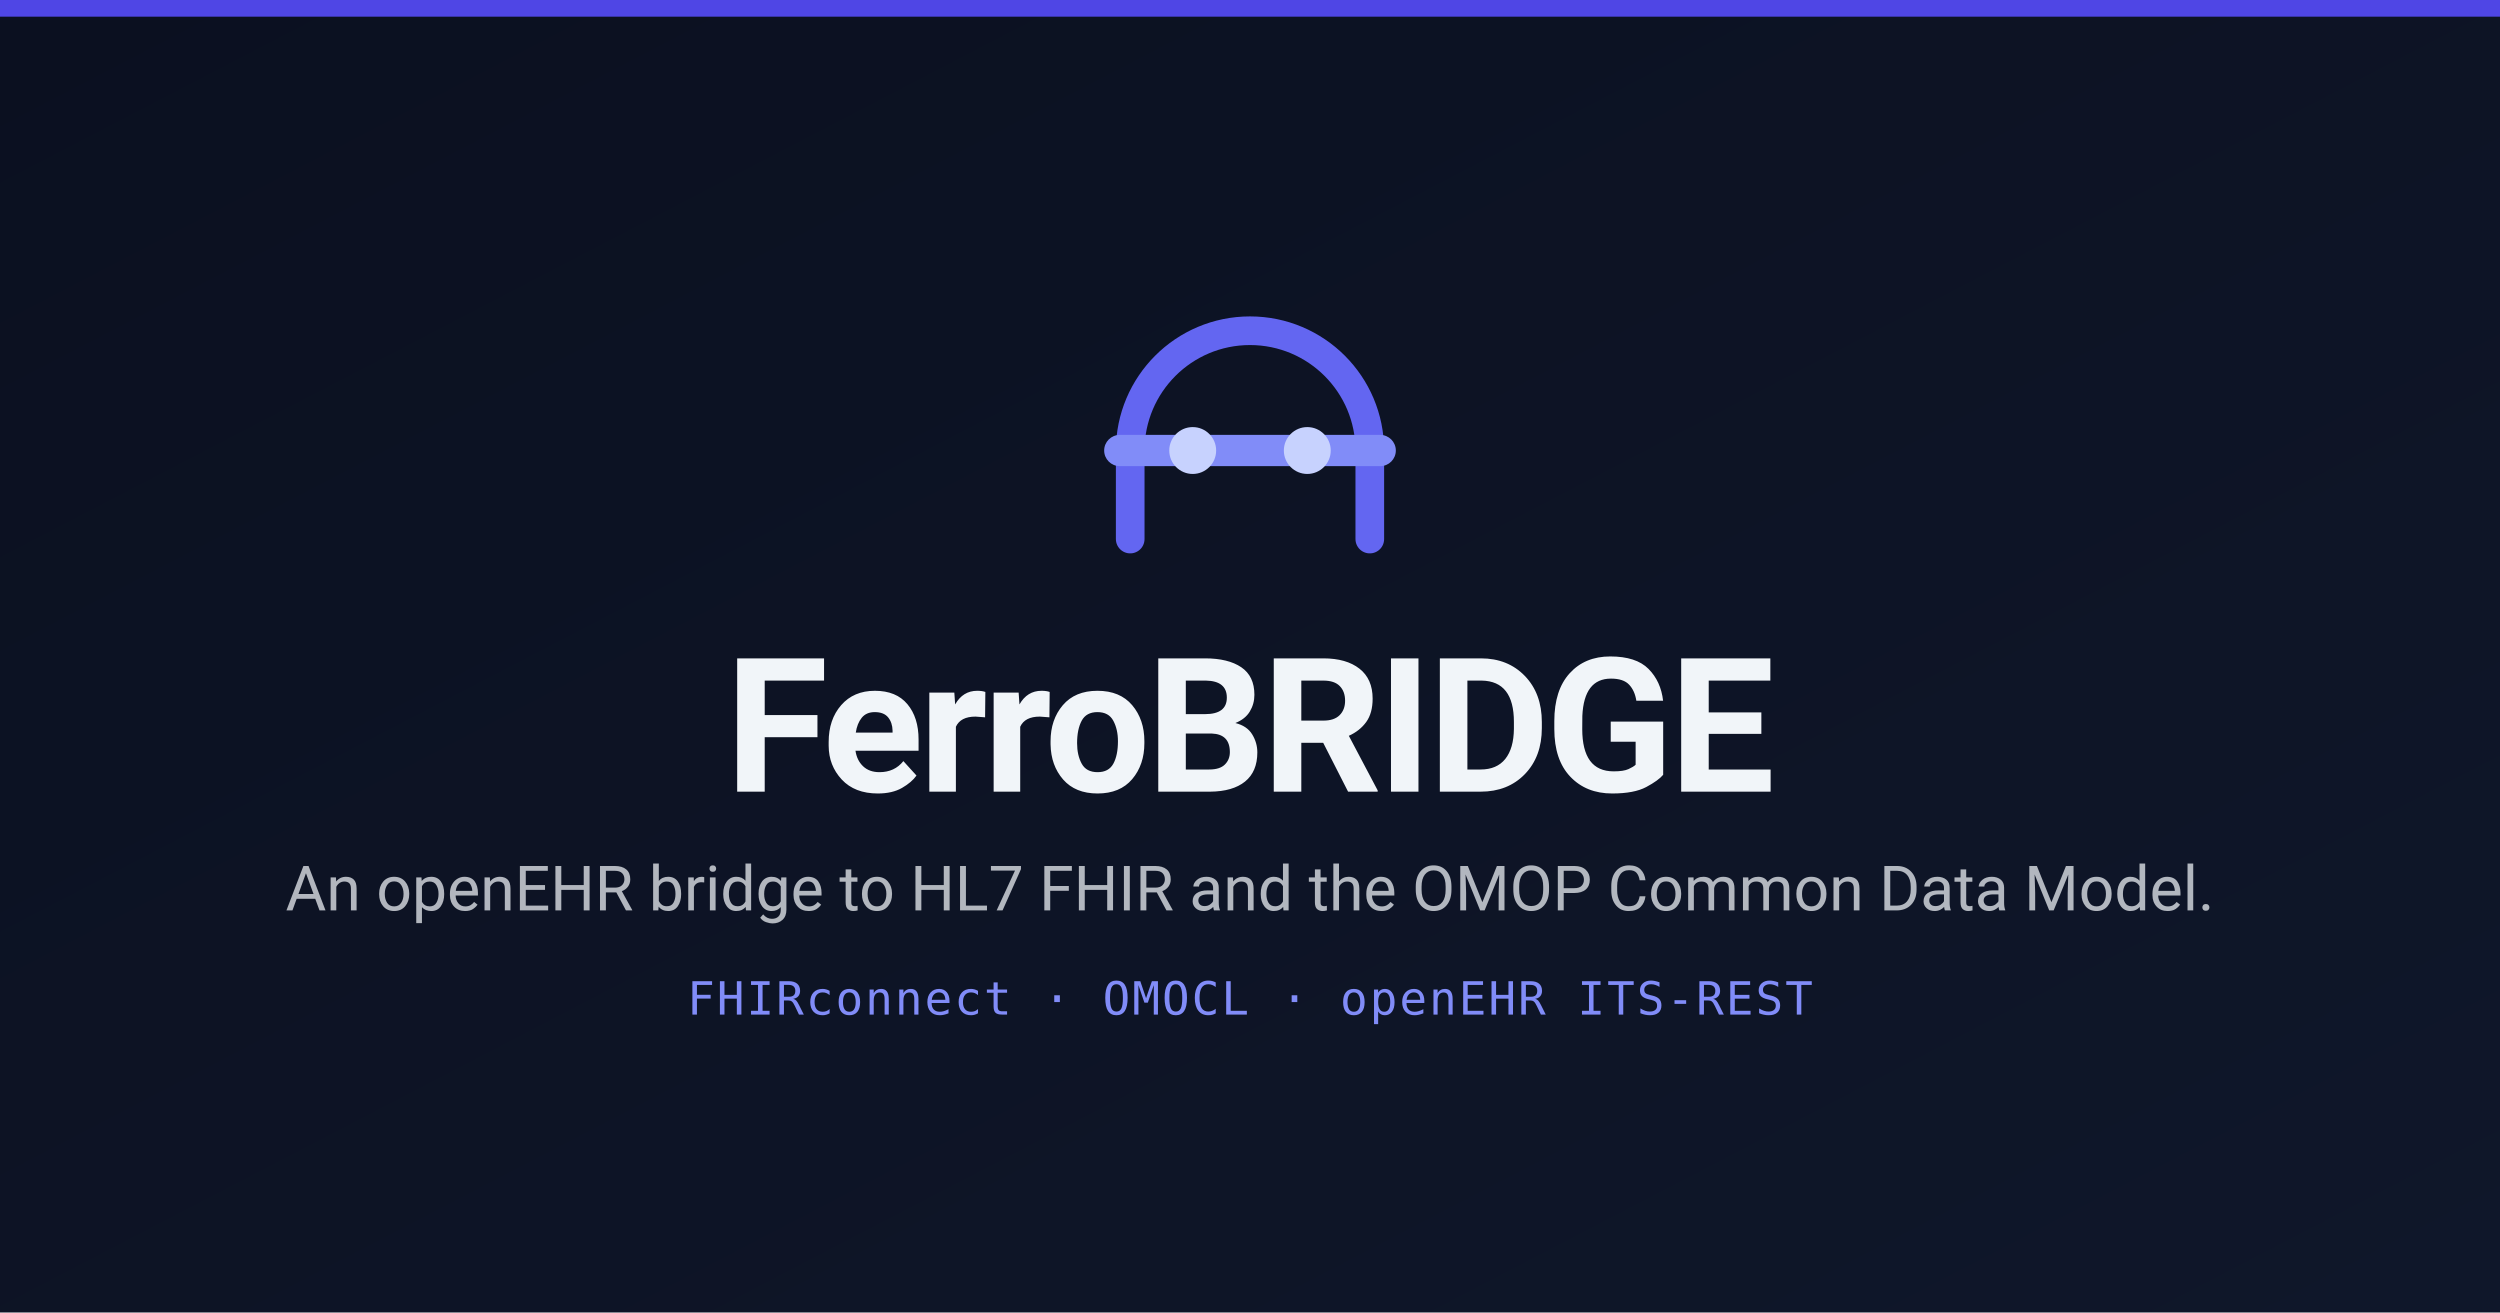
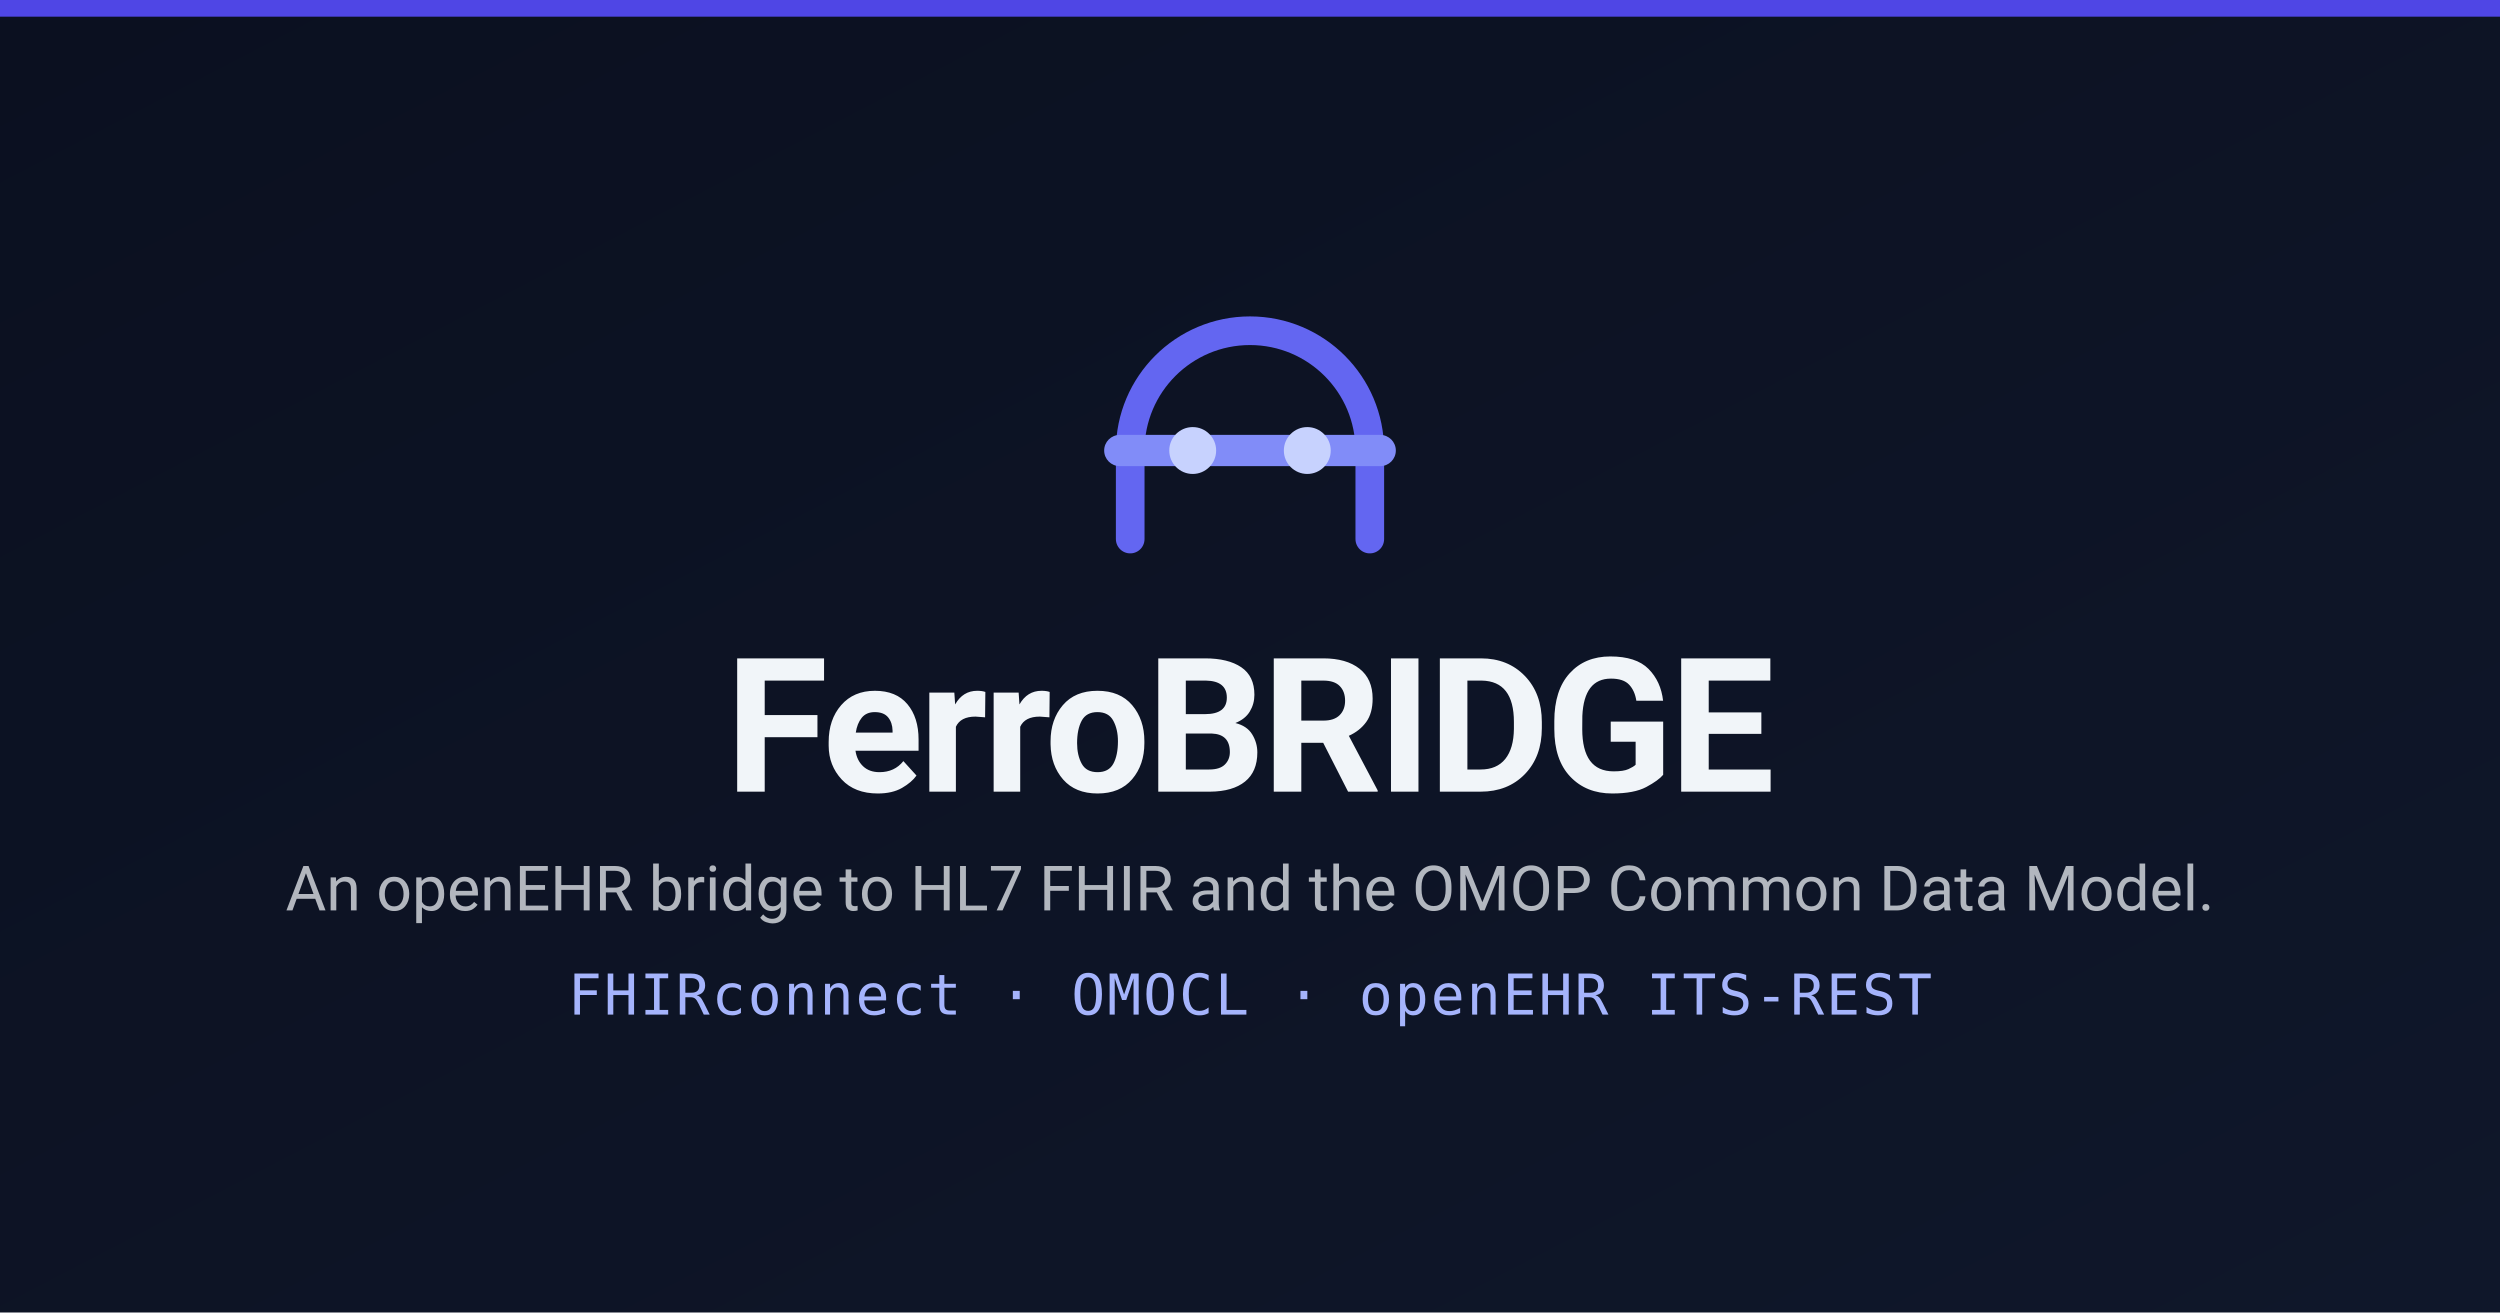
<svg xmlns="http://www.w3.org/2000/svg" width="1200" height="630" viewBox="0 0 1200 630" role="img" aria-label="FerroBRIDGE, an openEHR bridge to HL7 FHIR and the OMOP Common Data Model">
  <defs>
    <linearGradient id="bg" x1="0" y1="0" x2="1" y2="1">
      <stop offset="0" stop-color="#0B1020" />
      <stop offset="1" stop-color="#0F172A" />
    </linearGradient>
  </defs>
  <rect x="0" y="0" width="1200" height="630" fill="url(#bg)" />
  <rect x="0" y="0" width="1200" height="8" fill="#4F46E5" />
  <g transform="translate(520,130) scale(2.5)">
    <path d="M9 51.5 V34.5 A23 23 0 0 1 55 34.5 V51.5" fill="none" stroke="#6366F1" stroke-width="5.5" stroke-linecap="round" />
    <rect x="4" y="31.5" width="56" height="6" rx="3" fill="#818CF8" />
    <circle cx="21" cy="34.5" r="4.5" fill="#C7D2FE" />
    <circle cx="43" cy="34.5" r="4.5" fill="#C7D2FE" />
  </g>
  <text x="600" y="380" text-anchor="middle" font-family="'Bricolage Grotesque',system-ui,-apple-system,'Segoe UI',Roboto,Helvetica,Arial,sans-serif" font-size="90" font-weight="700" letter-spacing="-2" fill="#F1F5F9">FerroBRIDGE</text>
  <text x="600" y="437" text-anchor="middle" font-family="system-ui,-apple-system,'Segoe UI',Roboto,Helvetica,Arial,sans-serif" font-size="30" font-weight="400" fill="#F1F5F9" opacity="0.72">An openEHR bridge to HL7 FHIR and the OMOP Common Data Model.</text>
-   <text x="600" y="487" text-anchor="middle" font-family="ui-monospace,SFMono-Regular,'SF Mono',Menlo,Consolas,monospace" font-size="22" font-weight="500" letter-spacing="1" fill="#818CF8">FHIRconnect · OMOCL · openEHR ITS-REST</text>
+   <text x="600" y="487" text-anchor="middle" font-family="ui-monospace,SFMono-Regular,'SF Mono',Menlo,Consolas,monospace" font-size="27" font-weight="500" letter-spacing="1" fill="#A5B4FC">FHIRconnect · OMOCL · openEHR ITS-REST</text>
</svg>
